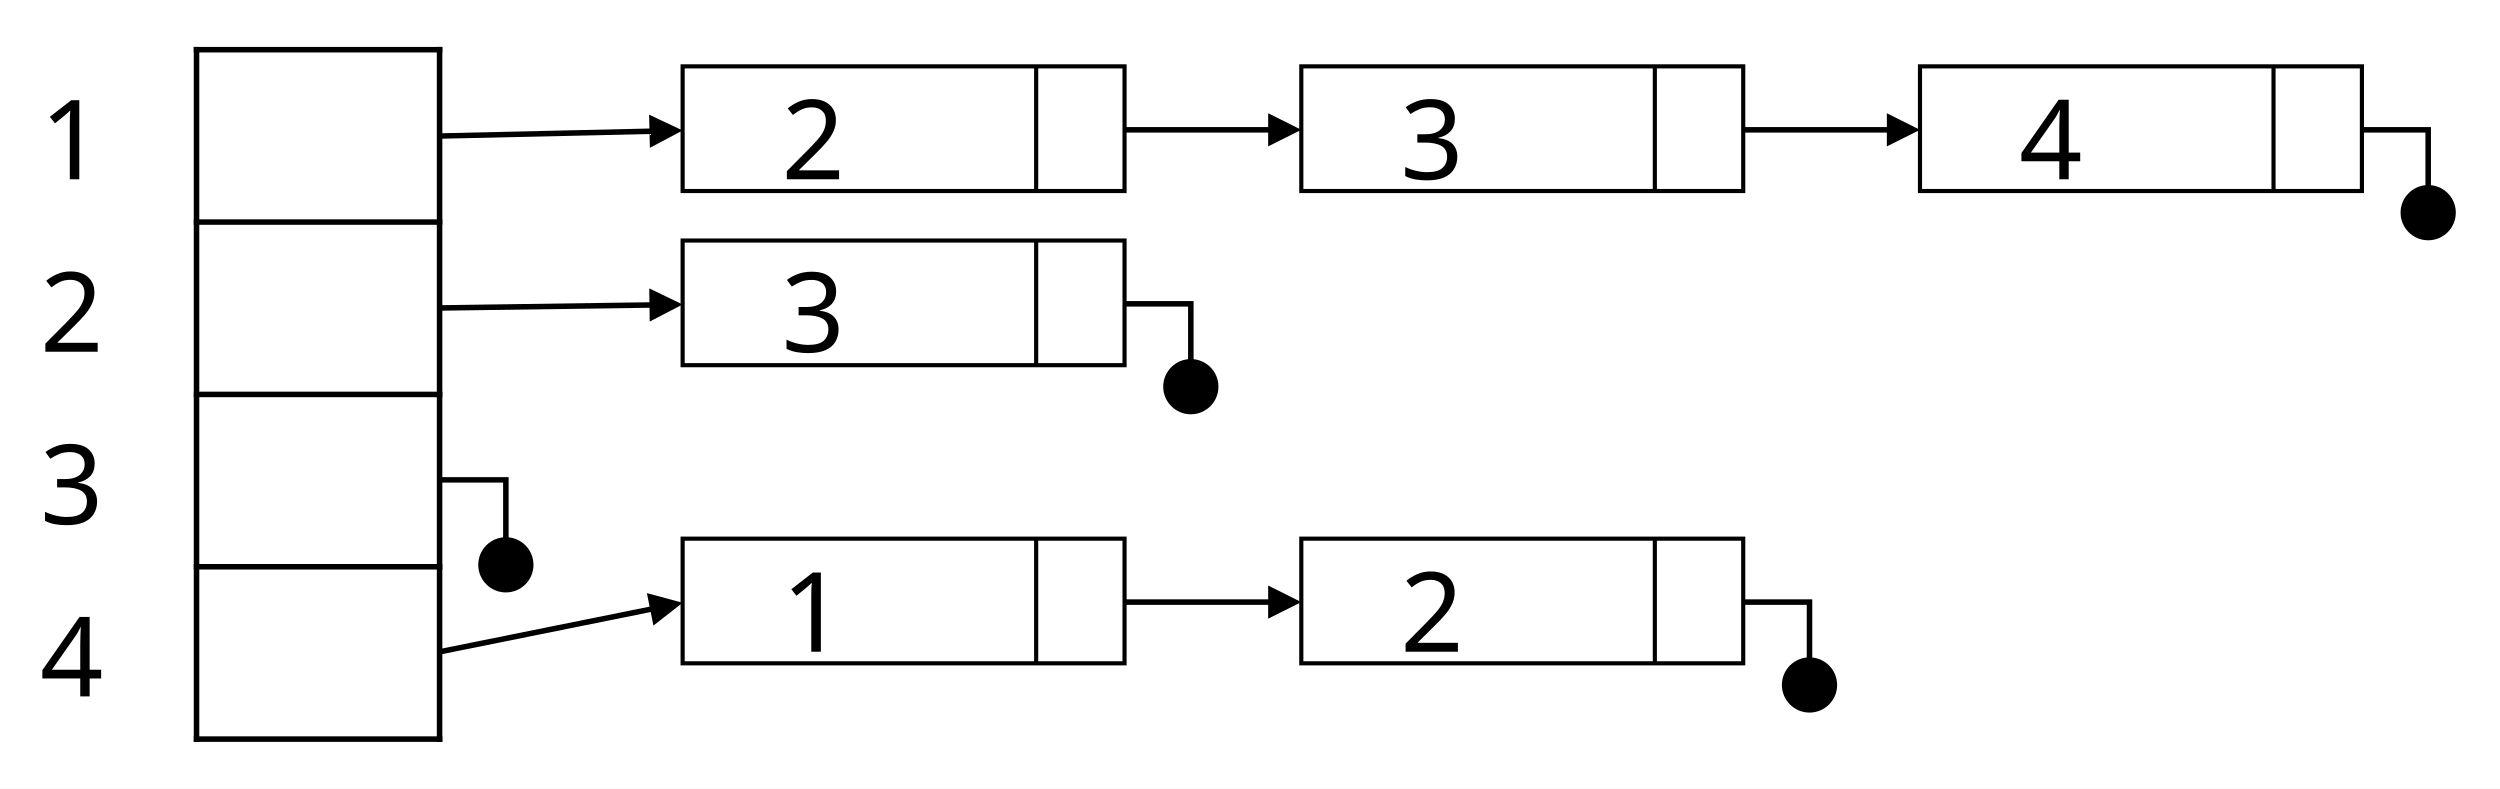
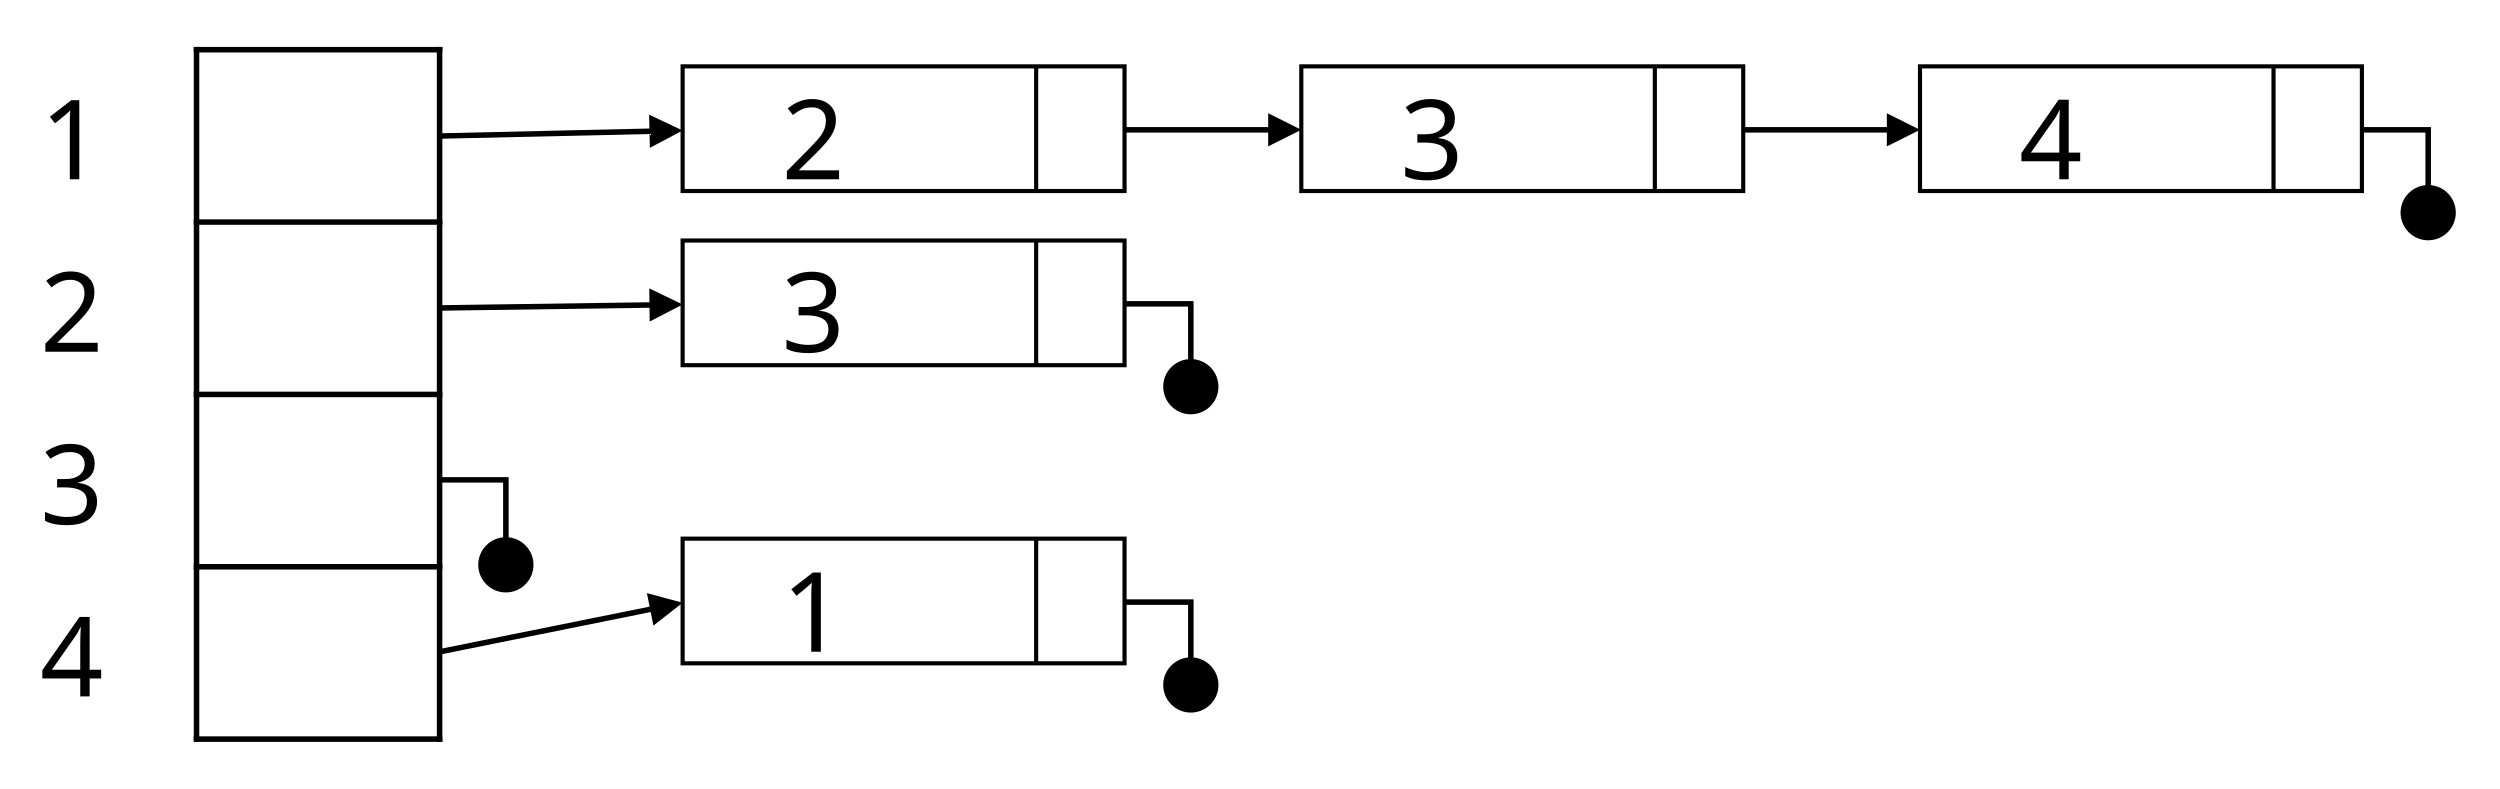
<svg xmlns="http://www.w3.org/2000/svg" id="svg2" version="1.1" width="565.721" height="178.5" xml:space="preserve">
  <defs id="defs6">
    <clipPath clipPathUnits="userSpaceOnUse" id="clipPath16">
      <path d="m 0,1.2207e-4 720,0 0,540 -720,0 L 0,1.2207e-4 z" clip-rule="evenodd" id="path18" />
    </clipPath>
  </defs>
  <g id="g10" transform="matrix(1.25,0,0,-1.25,-325.5293,446.25)">
    <rect style="fill:#ffffff;fill-opacity:1;stroke:none" id="rect3155" width="452.576" height="142.8" x="260.423" y="-357" transform="scale(1,-1)" />
    <path d="m 296,348.5 0,-125.8" style="fill:none;stroke:#000000;stroke-width:1;stroke-linecap:butt;stroke-linejoin:round;stroke-miterlimit:10;stroke-opacity:1;stroke-dasharray:none" id="path46" />
    <path d="m 295.5,316.8 45,0" style="fill:none;stroke:#000000;stroke-width:1;stroke-linecap:butt;stroke-linejoin:round;stroke-miterlimit:10;stroke-opacity:1;stroke-dasharray:none" id="path48" />
    <path d="m 295.5,285.6 45,0" style="fill:none;stroke:#000000;stroke-width:1;stroke-linecap:butt;stroke-linejoin:round;stroke-miterlimit:10;stroke-opacity:1;stroke-dasharray:none" id="path50" />
    <path d="m 295.5,254.4 45,0" style="fill:none;stroke:#000000;stroke-width:1;stroke-linecap:butt;stroke-linejoin:round;stroke-miterlimit:10;stroke-opacity:1;stroke-dasharray:none" id="path52" />
    <path d="m 340,348.5 0,-125.8" style="fill:none;stroke:#000000;stroke-width:1;stroke-linecap:butt;stroke-linejoin:round;stroke-miterlimit:10;stroke-opacity:1;stroke-dasharray:none" id="path54" />
    <path d="m 295.5,348 45,0" style="fill:none;stroke:#000000;stroke-width:1;stroke-linecap:butt;stroke-linejoin:round;stroke-miterlimit:10;stroke-opacity:1;stroke-dasharray:none" id="path56" />
    <path d="m 295.5,223.2 45,0" style="fill:none;stroke:#000000;stroke-width:1;stroke-linecap:butt;stroke-linejoin:round;stroke-miterlimit:10;stroke-opacity:1;stroke-dasharray:none" id="path58" />
    <text transform="matrix(1,0,0,-1,267.67,324.55)" id="text60">
      <tspan style="font-size:20.04px;font-variant:normal;font-weight:normal;writing-mode:lr-tb;fill:#000000;fill-opacity:1;fill-rule:nonzero;stroke:none;font-family:Verdana;-inkscape-font-specification:Verdana" x="0" y="0" id="tspan62">1</tspan>
    </text>
    <text transform="matrix(1,0,0,-1,267.67,293.33)" id="text64">
      <tspan style="font-size:20.064px;font-variant:normal;font-weight:normal;writing-mode:lr-tb;fill:#000000;fill-opacity:1;fill-rule:nonzero;stroke:none;font-family:Verdana;-inkscape-font-specification:Verdana" x="0" y="0" id="tspan66">2</tspan>
    </text>
    <text transform="matrix(1,0,0,-1,267.67,262.13)" id="text68">
      <tspan style="font-size:20.04px;font-variant:normal;font-weight:normal;writing-mode:lr-tb;fill:#000000;fill-opacity:1;fill-rule:nonzero;stroke:none;font-family:Verdana;-inkscape-font-specification:Verdana" x="0" y="0" id="tspan70">3</tspan>
    </text>
    <text transform="matrix(1,0,0,-1,267.67,230.93)" id="text72">
      <tspan style="font-size:20.04px;font-variant:normal;font-weight:normal;writing-mode:lr-tb;fill:#000000;fill-opacity:1;fill-rule:nonzero;stroke:none;font-family:Verdana;-inkscape-font-specification:Verdana" x="0" y="0" id="tspan74">4</tspan>
    </text>
    <path d="m 339.99,332.87 39,0.89 0.02,-1 -39,-0.88 -0.02,0.99 z m 37.94,3.37 6.07,-2.86 -5.93,-3.14 -0.14,6 z" style="fill:#000000;fill-opacity:1;fill-rule:nonzero;stroke:none" id="path76" />
    <path d="m 339.99,301.75 39,0.55 0.02,-1 -39,-0.55 -0.02,1 z m 37.97,3.04 6.04,-2.91 -5.96,-3.09 -0.08,6 z" style="fill:#000000;fill-opacity:1;fill-rule:nonzero;stroke:none" id="path78" />
    <path d="m 340,270.63 12.5,0 0,-15.88 -1,0 0,15.38 0.5,-0.5 -12,0 0,1 z m 17,-15.88 c 0,-2.76 -2.24,-5 -5,-5 -2.76,0 -5,2.24 -5,5 0,2.76 2.24,5 5,5 2.76,0 5,-2.24 5,-5 z" style="fill:#000000;fill-opacity:1;fill-rule:nonzero;stroke:none" id="path80" />
    <path d="m 339.9,239.49 39.1,7.89 0.2,-0.98 -39.1,-7.89 -0.2,0.98 z m 37.63,10.14 6.47,-1.75 -5.29,-4.13 -1.18,5.88 z" style="fill:#000000;fill-opacity:1;fill-rule:nonzero;stroke:none" id="path82" />
    <path d="m 384,322.42 80,0 0,22.567 -80,0 0,-22.567 z" style="fill:none;stroke:#000000;stroke-width:0.75;stroke-linecap:butt;stroke-linejoin:miter;stroke-miterlimit:8;stroke-opacity:1;stroke-dasharray:none" id="path84" />
    <text transform="matrix(1,0,0,-1,401.9,324.55)" id="text86">
      <tspan style="font-size:20.04px;font-variant:normal;font-weight:normal;writing-mode:lr-tb;fill:#000000;fill-opacity:1;fill-rule:nonzero;stroke:none;font-family:Verdana;-inkscape-font-specification:Verdana" x="0" y="0" id="tspan88">2</tspan>
    </text>
    <path d="m 448,344.99 0,-22.57" style="fill:none;stroke:#000000;stroke-width:0.75;stroke-linecap:butt;stroke-linejoin:round;stroke-miterlimit:8;stroke-opacity:1;stroke-dasharray:none" id="path90" />
    <path d="m 464,334 27,0 0,-1 -27,0 0,1 z m 26,2.5 6,-3 -6,-3 0,6 z" style="fill:#000000;fill-opacity:1;fill-rule:nonzero;stroke:none" id="path92" />
    <path d="m 496,322.42 80,0 0,22.567 -80,0 0,-22.567 z" style="fill:none;stroke:#000000;stroke-width:0.75;stroke-linecap:butt;stroke-linejoin:miter;stroke-miterlimit:8;stroke-opacity:1;stroke-dasharray:none" id="path94" />
    <text transform="matrix(1,0,0,-1,513.91,324.55)" id="text96">
      <tspan style="font-size:20.04px;font-variant:normal;font-weight:normal;writing-mode:lr-tb;fill:#000000;fill-opacity:1;fill-rule:nonzero;stroke:none;font-family:Verdana;-inkscape-font-specification:Verdana" x="0" y="0" id="tspan98">3</tspan>
    </text>
    <path d="m 560,344.99 0,-22.57" style="fill:none;stroke:#000000;stroke-width:0.75;stroke-linecap:butt;stroke-linejoin:round;stroke-miterlimit:8;stroke-opacity:1;stroke-dasharray:none" id="path100" />
    <path d="m 576,334 27,0 0,-1 -27,0 0,1 z m 26,2.5 6,-3 -6,-3 0,6 z" style="fill:#000000;fill-opacity:1;fill-rule:nonzero;stroke:none" id="path102" />
    <path d="m 608,322.42 80,0 0,22.567 -80,0 0,-22.567 z" style="fill:none;stroke:#000000;stroke-width:0.75;stroke-linecap:butt;stroke-linejoin:miter;stroke-miterlimit:8;stroke-opacity:1;stroke-dasharray:none" id="path104" />
    <text transform="matrix(1,0,0,-1,625.94,324.55)" id="text106">
      <tspan style="font-size:20.04px;font-variant:normal;font-weight:normal;writing-mode:lr-tb;fill:#000000;fill-opacity:1;fill-rule:nonzero;stroke:none;font-family:Verdana;-inkscape-font-specification:Verdana" x="0" y="0" id="tspan108">4</tspan>
    </text>
    <path d="m 672,344.99 0,-22.57" style="fill:none;stroke:#000000;stroke-width:0.75;stroke-linecap:butt;stroke-linejoin:round;stroke-miterlimit:8;stroke-opacity:1;stroke-dasharray:none" id="path110" />
    <path d="m 688,334 12.5,0 0,-15.5 -1,0 0,15 0.5,-0.5 -12,0 0,1 z m 17,-15.5 c 0,-2.76 -2.24,-5 -5,-5 -2.76,0 -5,2.24 -5,5 0,2.76 2.24,5 5,5 2.76,0 5,-2.24 5,-5 z" style="fill:#000000;fill-opacity:1;fill-rule:nonzero;stroke:none" id="path112" />
    <path d="m 384,290.89 80,0 0,22.567 -80,0 0,-22.567 z" style="fill:none;stroke:#000000;stroke-width:0.75;stroke-linecap:butt;stroke-linejoin:miter;stroke-miterlimit:8;stroke-opacity:1;stroke-dasharray:none" id="path114" />
    <text transform="matrix(1,0,0,-1,401.9,293.28)" id="text116">
      <tspan style="font-size:20.064px;font-variant:normal;font-weight:normal;writing-mode:lr-tb;fill:#000000;fill-opacity:1;fill-rule:nonzero;stroke:none;font-family:Verdana;-inkscape-font-specification:Verdana" x="0" y="0" id="tspan118">3</tspan>
    </text>
    <path d="m 448,313.46 0,-22.57" style="fill:none;stroke:#000000;stroke-width:0.75;stroke-linecap:butt;stroke-linejoin:round;stroke-miterlimit:8;stroke-opacity:1;stroke-dasharray:none" id="path120" />
    <path d="m 464,302.5 12.5,0 0,-15.5 -1,0 0,15 0.5,-0.5 -12,0 0,1 z M 481,287 c 0,-2.76 -2.24,-5 -5,-5 -2.76,0 -5,2.24 -5,5 0,2.76 2.24,5 5,5 2.76,0 5,-2.24 5,-5 z" style="fill:#000000;fill-opacity:1;fill-rule:nonzero;stroke:none" id="path122" />
    <path d="m 384,236.92 80,0 0,22.567 -80,0 0,-22.567 z" style="fill:none;stroke:#000000;stroke-width:0.75;stroke-linecap:butt;stroke-linejoin:miter;stroke-miterlimit:8;stroke-opacity:1;stroke-dasharray:none" id="path124" />
    <text transform="matrix(1,0,0,-1,401.9,239.02)" id="text126">
      <tspan style="font-size:20.064px;font-variant:normal;font-weight:normal;writing-mode:lr-tb;fill:#000000;fill-opacity:1;fill-rule:nonzero;stroke:none;font-family:Verdana;-inkscape-font-specification:Verdana" x="0" y="0" id="tspan128">1</tspan>
    </text>
    <path d="m 448,259.49 0,-22.57" style="fill:none;stroke:#000000;stroke-width:0.75;stroke-linecap:butt;stroke-linejoin:round;stroke-miterlimit:8;stroke-opacity:1;stroke-dasharray:none" id="path130" />
-     <path d="m 464,248.5 27,0 0,-1 -27,0 0,1 z m 26,2.5 6,-3 -6,-3 0,6 z" style="fill:#000000;fill-opacity:1;fill-rule:nonzero;stroke:none" id="path132" />
-     <path d="m 496,236.92 80,0 0,22.567 -80,0 0,-22.567 z" style="fill:none;stroke:#000000;stroke-width:0.75;stroke-linecap:butt;stroke-linejoin:miter;stroke-miterlimit:8;stroke-opacity:1;stroke-dasharray:none" id="path134" />
-     <text transform="matrix(1,0,0,-1,513.91,239.02)" id="text136">
-       <tspan style="font-size:20.064px;font-variant:normal;font-weight:normal;writing-mode:lr-tb;fill:#000000;fill-opacity:1;fill-rule:nonzero;stroke:none;font-family:Verdana;-inkscape-font-specification:Verdana" x="0" y="0" id="tspan138">2</tspan>
-     </text>
-     <path d="m 560,259.49 0,-22.57" style="fill:none;stroke:#000000;stroke-width:0.75;stroke-linecap:butt;stroke-linejoin:round;stroke-miterlimit:8;stroke-opacity:1;stroke-dasharray:none" id="path140" />
-     <path d="m 576,248.5 12.5,0 0,-15.5 -1,0 0,15 0.5,-0.5 -12,0 0,1 z M 593,233 c 0,-2.76 -2.24,-5 -5,-5 -2.76,0 -5,2.24 -5,5 0,2.76 2.24,5 5,5 2.76,0 5,-2.24 5,-5 z" style="fill:#000000;fill-opacity:1;fill-rule:nonzero;stroke:none" id="path142" />
+     <path d="m 464,248.5 12.5,0 0,-15.5 -1,0 0,15 0.5,-0.5 -12,0 0,1 z M 481,233 c 0,-2.76 -2.24,-5 -5,-5 -2.76,0 -5,2.24 -5,5 0,2.76 2.24,5 5,5 2.76,0 5,-2.24 5,-5 z" style="fill:#000000;fill-opacity:1;fill-rule:nonzero;stroke:none" id="path142" />
  </g>
</svg>
